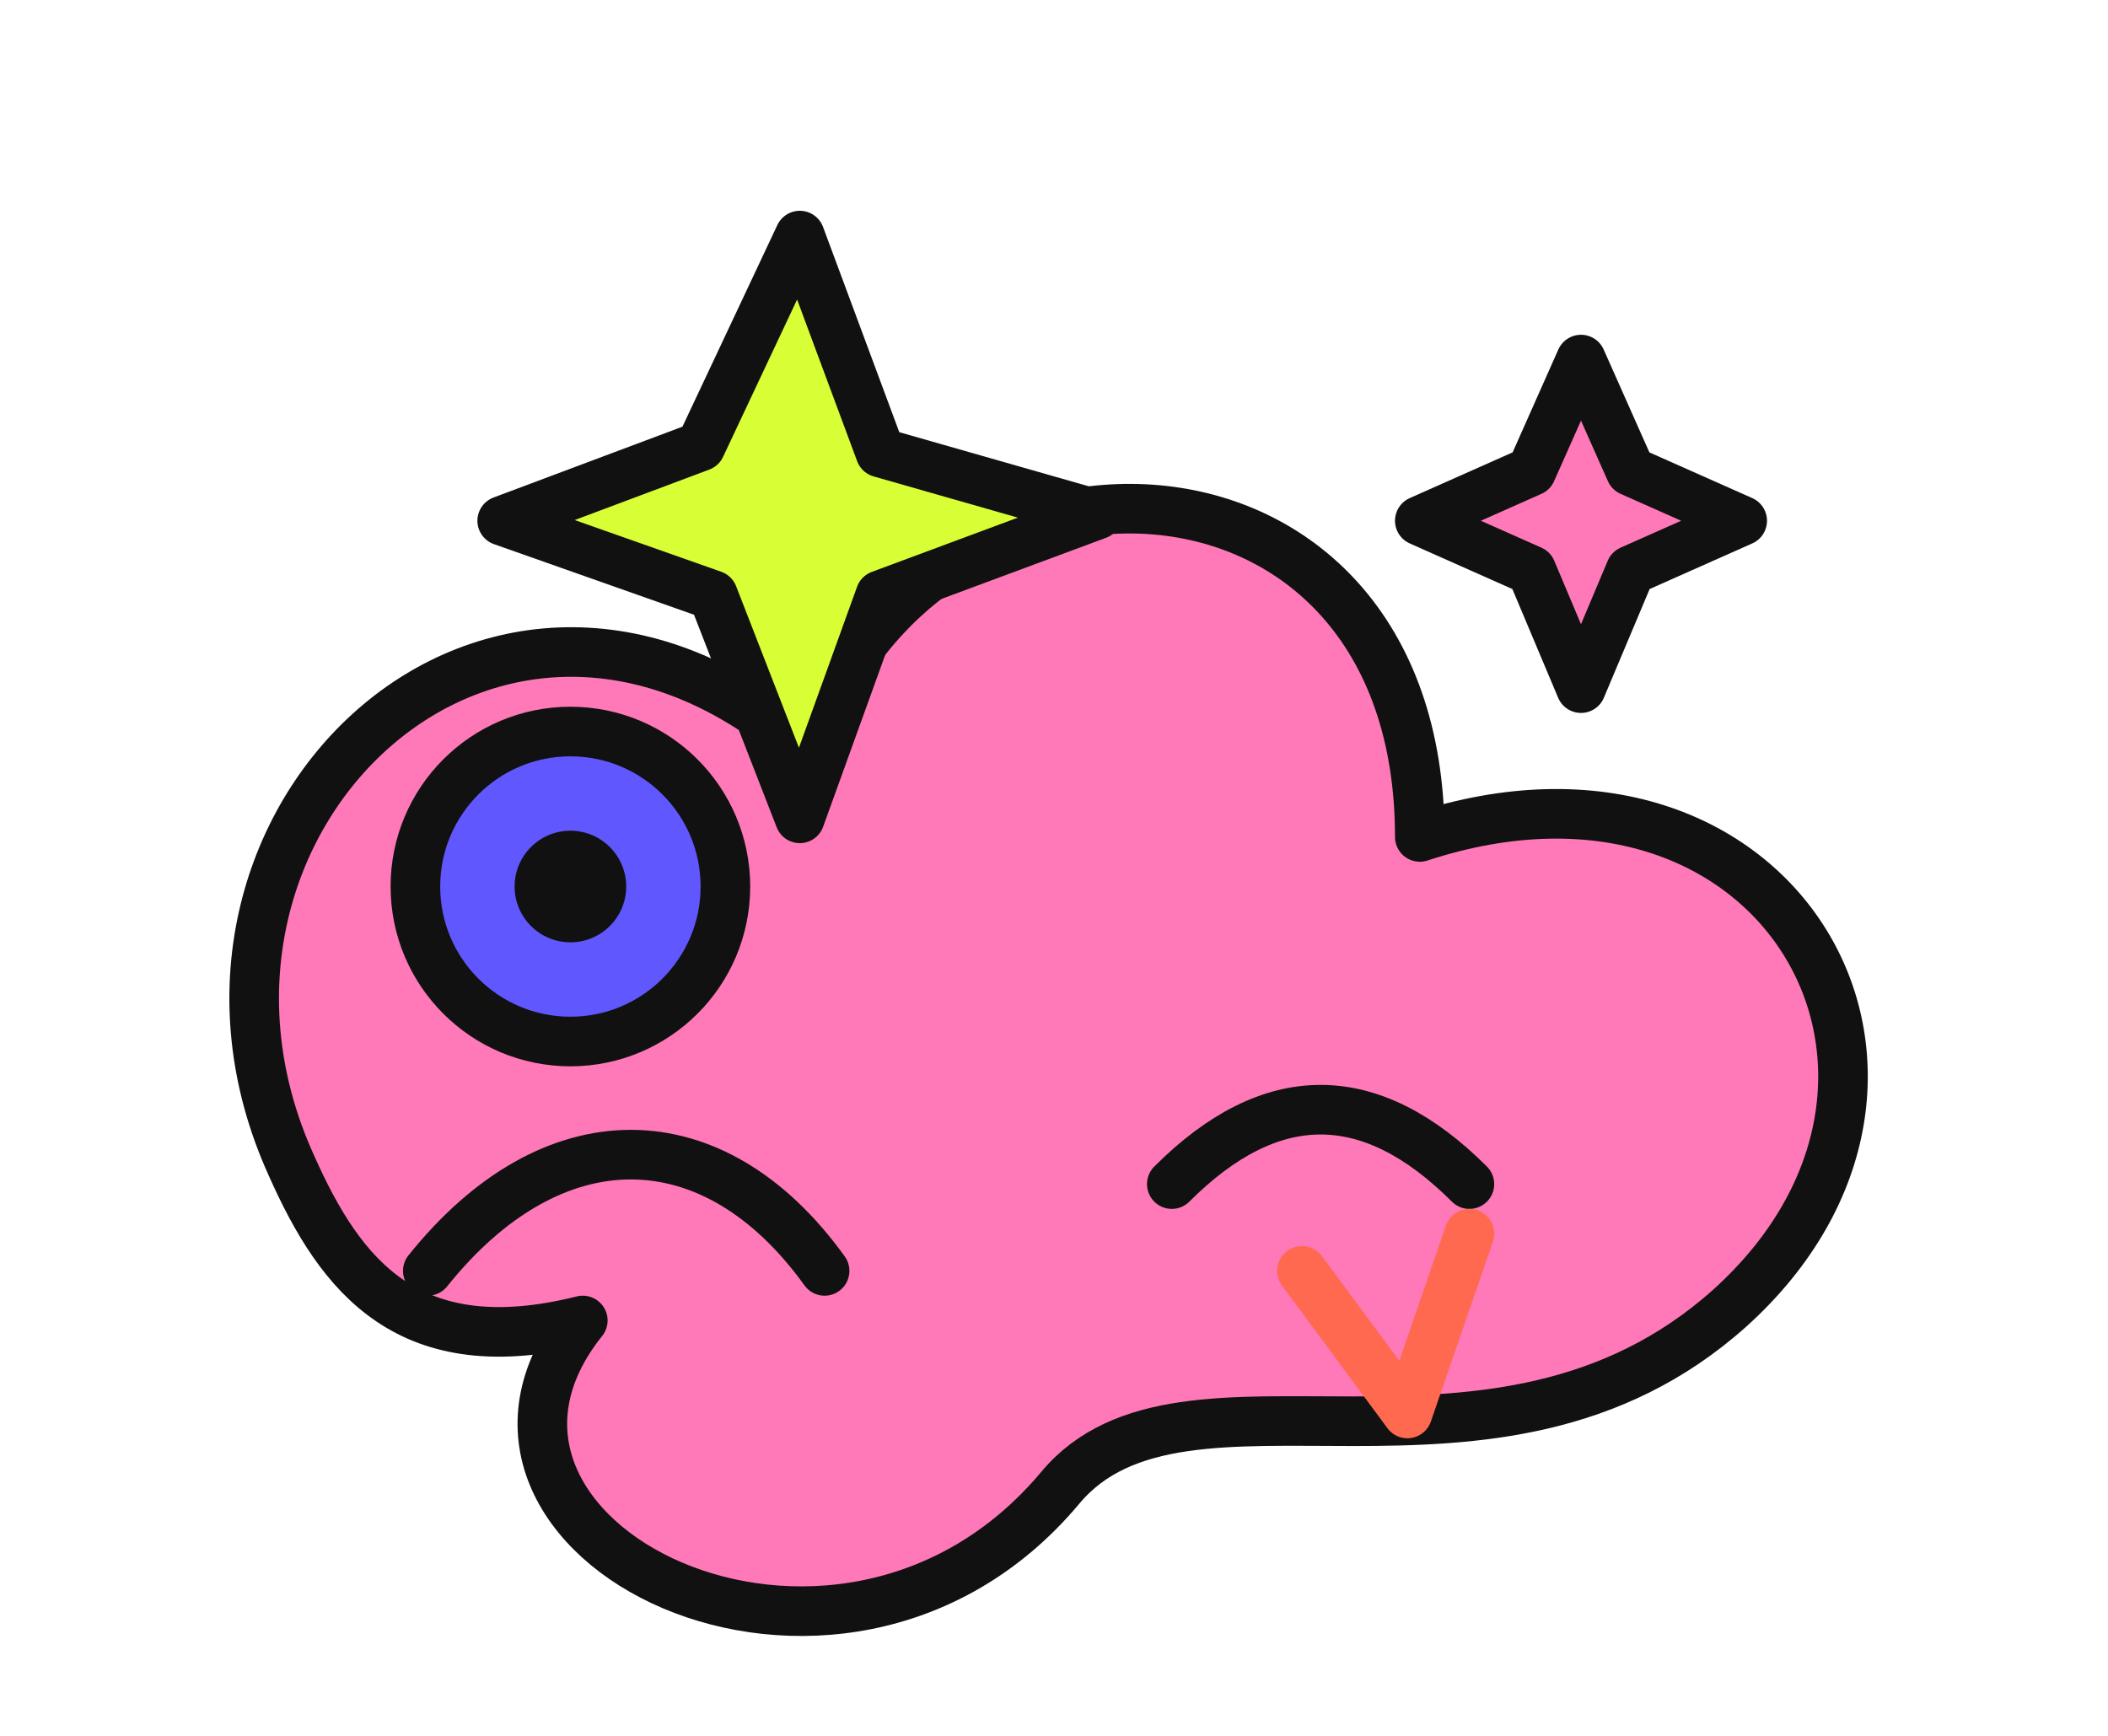
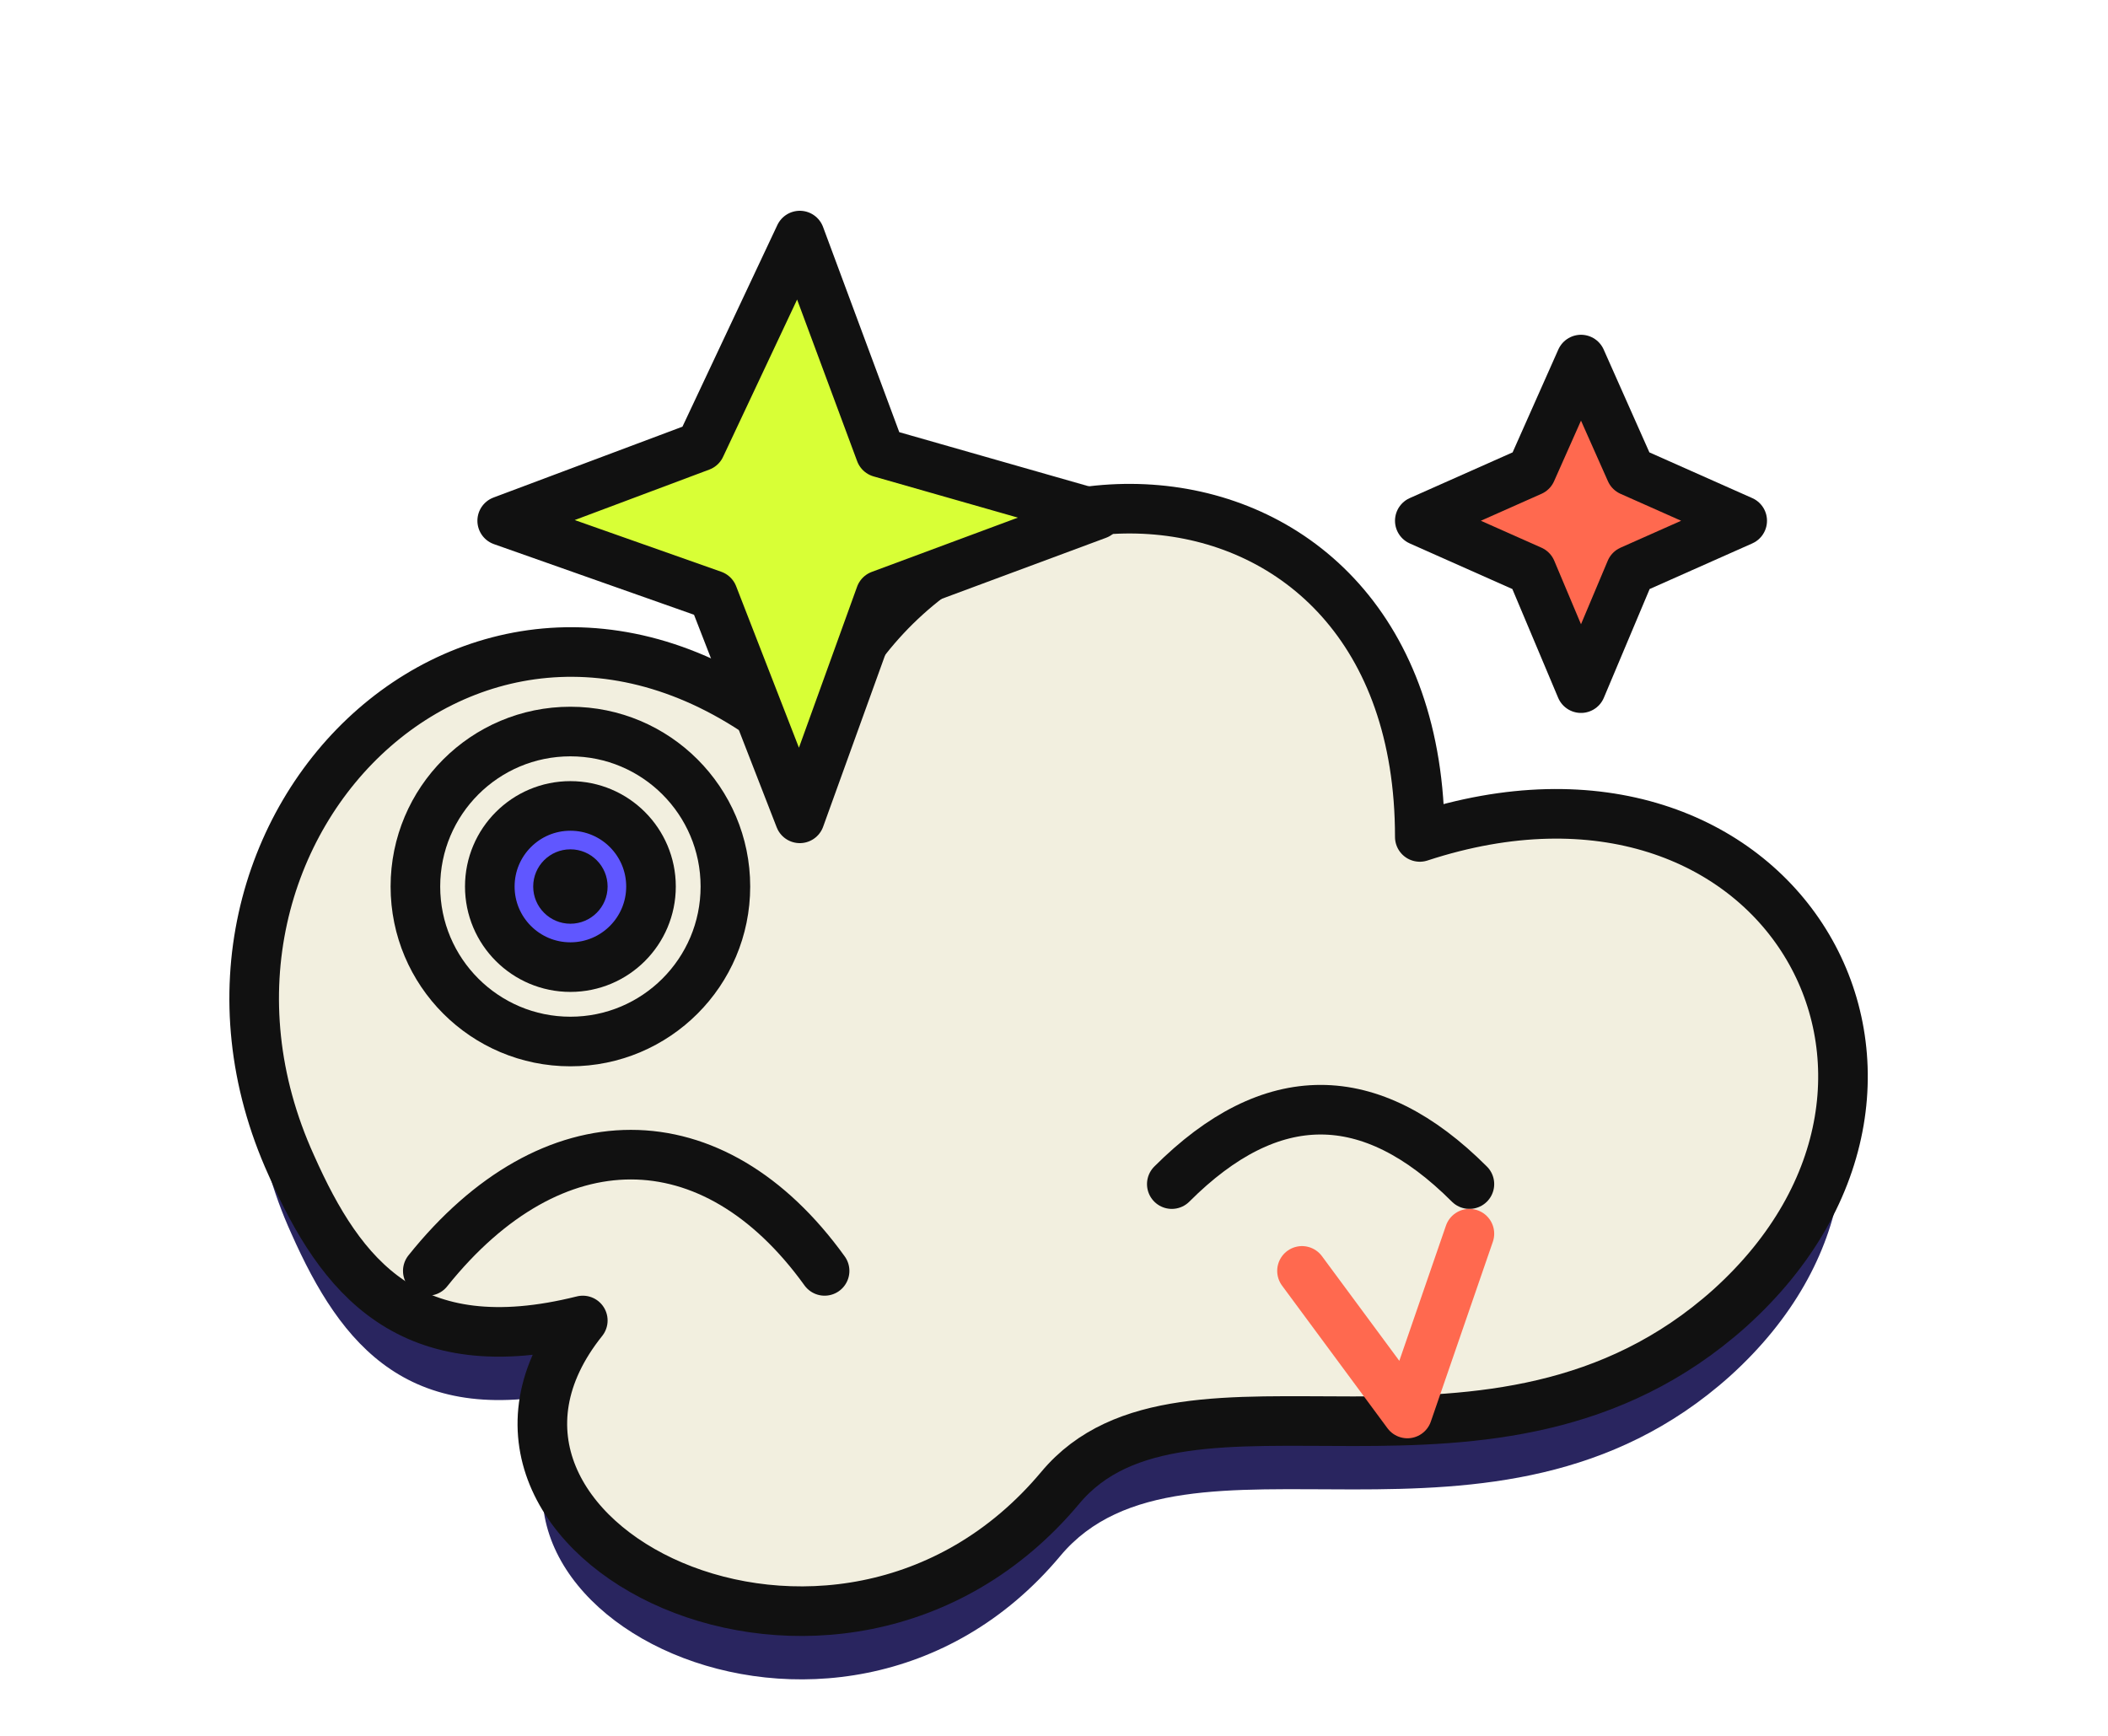
<svg xmlns="http://www.w3.org/2000/svg" viewBox="0 0 340 280">
  <g fill="none" stroke="#111" stroke-width="8" stroke-linecap="round" stroke-linejoin="round">
-     <path d="M47 188c-25-55 33-111 83-67 19-55 99-53 99 14 58-19 91 39 50 76-38 34-88 5-108 29-36 43-105 8-77-27-28 7-39-7-47-25Z" fill="#ff78b7" />
+     <path d="M47 188c-25-55 33-111 83-67 19-55 99-53 99 14 58-19 91 39 50 76-38 34-88 5-108 29-36 43-105 8-77-27-28 7-39-7-47-25Z" fill="#29255f" stroke="none" transform="translate(0 11)" />
+     <path d="M47 188c-25-55 33-111 83-67 19-55 99-53 99 14 58-19 91 39 50 76-38 34-88 5-108 29-36 43-105 8-77-27-28 7-39-7-47-25Z" fill="#F2EFDF" />
    <path d="m113 72 16-34 13 35 35 10-35 13-13 36-14-36-34-12Z" fill="#d8ff36" />
-     <path d="m255 58 8 18 18 8-18 8-8 19-8-19-18-8 18-8Z" fill="#ff78b7" />
-     <circle cx="92" cy="143" r="25" fill="#6057ff" />
-     <circle cx="92" cy="143" r="9" fill="#111" stroke="none" />
+     <path d="m255 58 8 18 18 8-18 8-8 19-8-19-18-8 18-8Z" fill="#ff694f" />
+     <circle cx="92" cy="143" r="25" fill="#F2EFDF" />
+     <circle cx="92" cy="143" r="13" fill="#6057ff" />
+     <circle cx="92" cy="143" r="6" fill="#111" stroke="none" />
    <path d="M69 205c20-25 46-25 64 0M189 191q24-24 48 0" />
    <path d="m210 205 17 23 10-29" stroke="#ff694f" />
  </g>
</svg>
